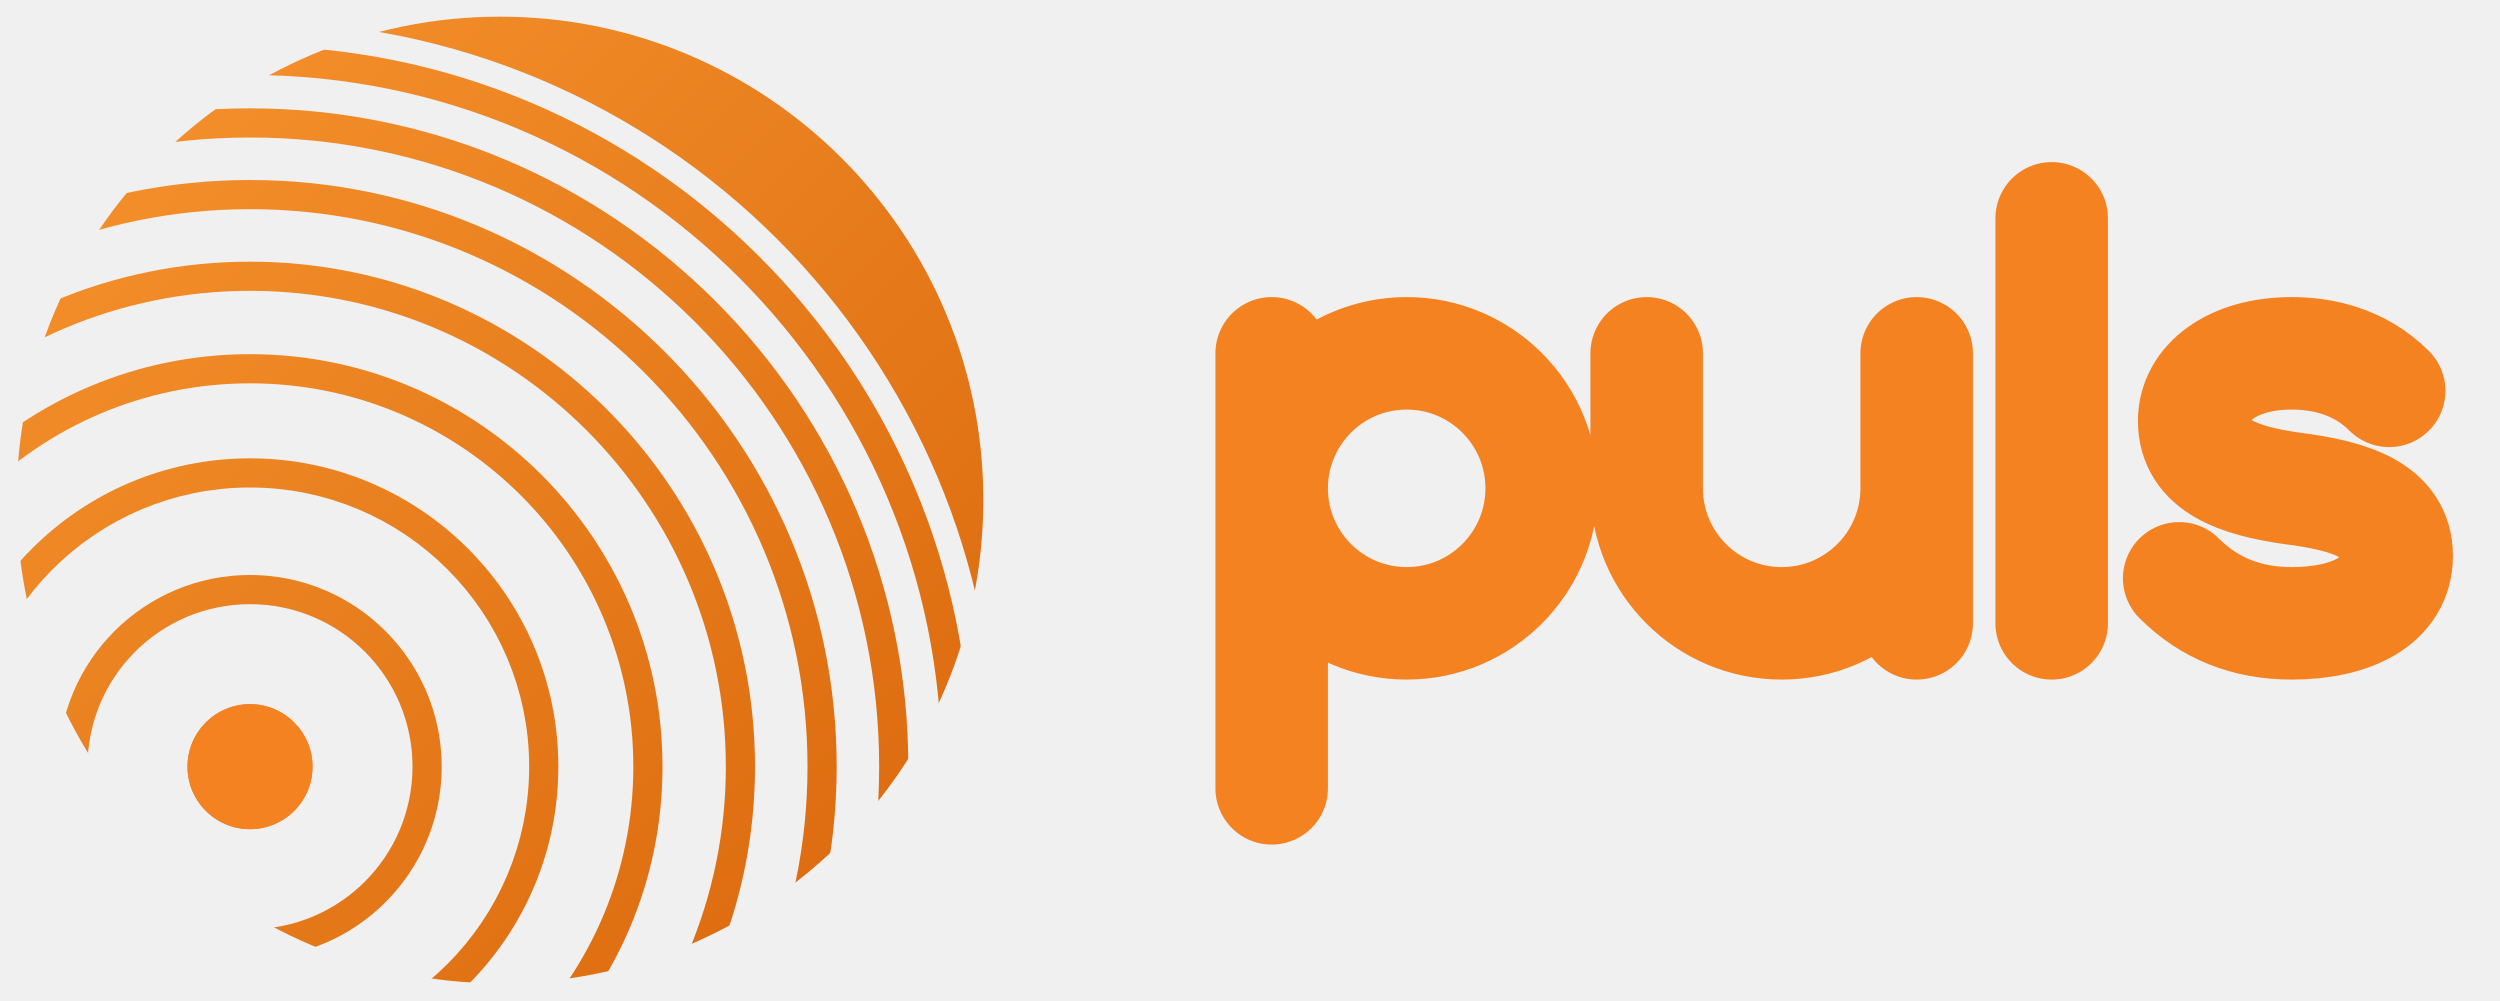
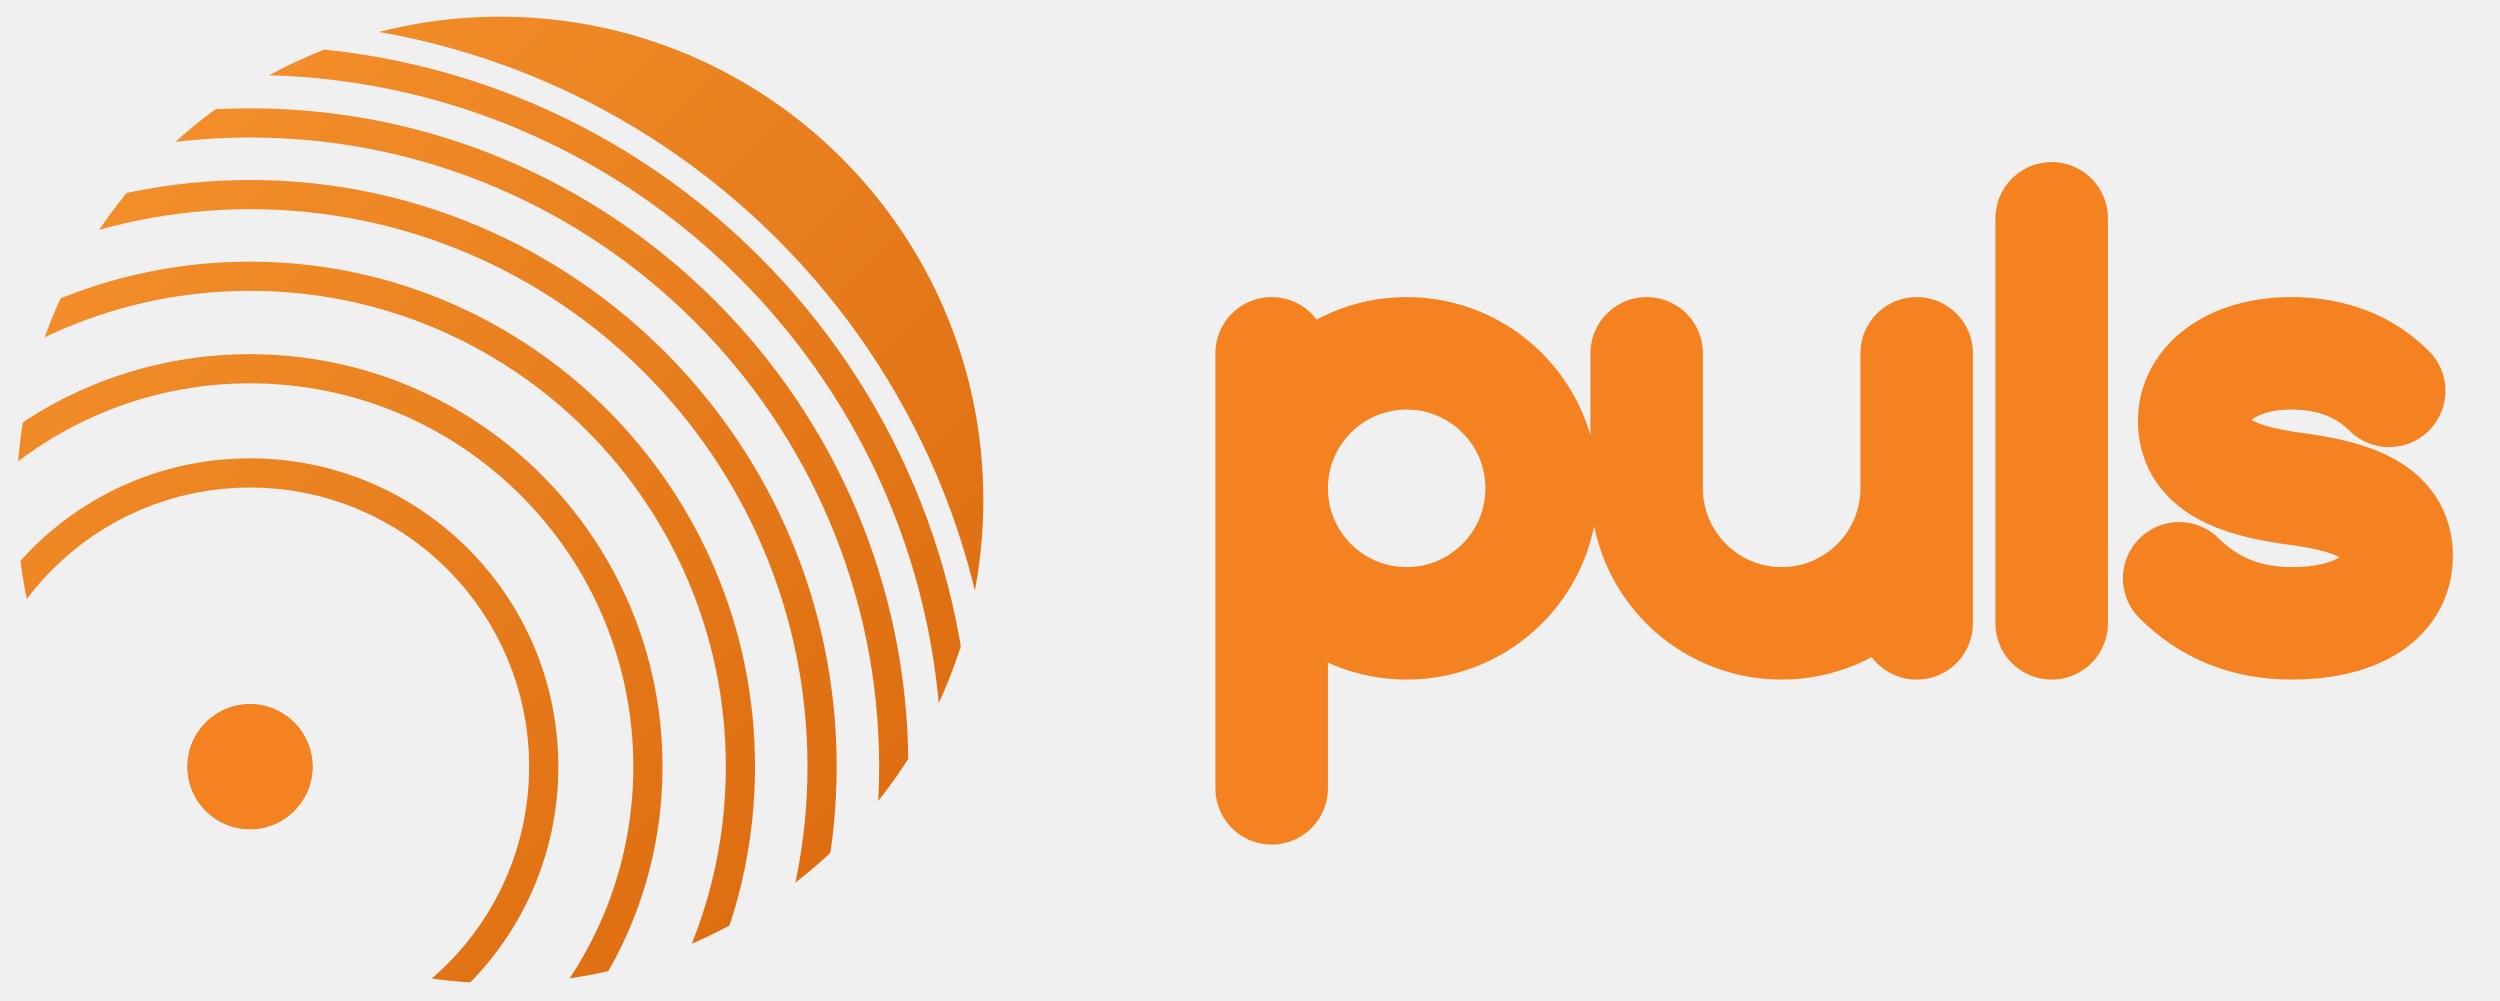
<svg xmlns="http://www.w3.org/2000/svg" viewBox="0 0 300 120" role="img" aria-label="Puls">
  <defs>
    <linearGradient id="bg" x1="0" y1="0" x2="1" y2="1">
      <stop offset="0" stop-color="#f7952f" />
      <stop offset="1" stop-color="#d9660b" />
    </linearGradient>
    <mask id="cut" maskUnits="userSpaceOnUse" x="0" y="0" width="120" height="120">
      <circle cx="60" cy="60" r="58" fill="#fff" />
-       <circle cx="30" cy="92" r="13.5" fill="none" stroke="#000" stroke-width="12" />
-       <circle cx="30" cy="92" r="28.25" fill="none" stroke="#000" stroke-width="10.5" />
+       <circle cx="30" cy="92" r="20.5" fill="none" stroke="#000" stroke-width="26" />
      <circle cx="30" cy="92" r="41.5" fill="none" stroke="#000" stroke-width="9" />
      <circle cx="30" cy="92" r="53.3" fill="none" stroke="#000" stroke-width="7.6" />
      <circle cx="30" cy="92" r="63.75" fill="none" stroke="#000" stroke-width="6.3" />
      <circle cx="30" cy="92" r="72.95" fill="none" stroke="#000" stroke-width="5.1" />
      <circle cx="30" cy="92" r="81" fill="none" stroke="#000" stroke-width="4" />
      <circle cx="30" cy="92" r="88" fill="none" stroke="#000" stroke-width="3" />
    </mask>
  </defs>
  <rect width="120" height="120" fill="url(#bg)" mask="url(#cut)" />
  <circle class="puls-source" cx="30" cy="92" r="7.5" fill="#f58220" />
  <g transform="translate(140 19) scale(.9)">
    <path d="M14 26V84M14 44a18 18 0 1 0 36 0a18 18 0 1 0-36 0M64 26v18a18 18 0 0 0 36 0M100 26v36M118 8v54M163 31c-4-4-9-5-13-5c-8 0-13 4-13 9c0 6 6 8 13 9c8 1 14 3 14 9c0 6-6 9-14 9c-6 0-11-2-15-6" fill="none" stroke="#f58220" stroke-width="15" stroke-linecap="round" stroke-linejoin="round" />
  </g>
</svg>
